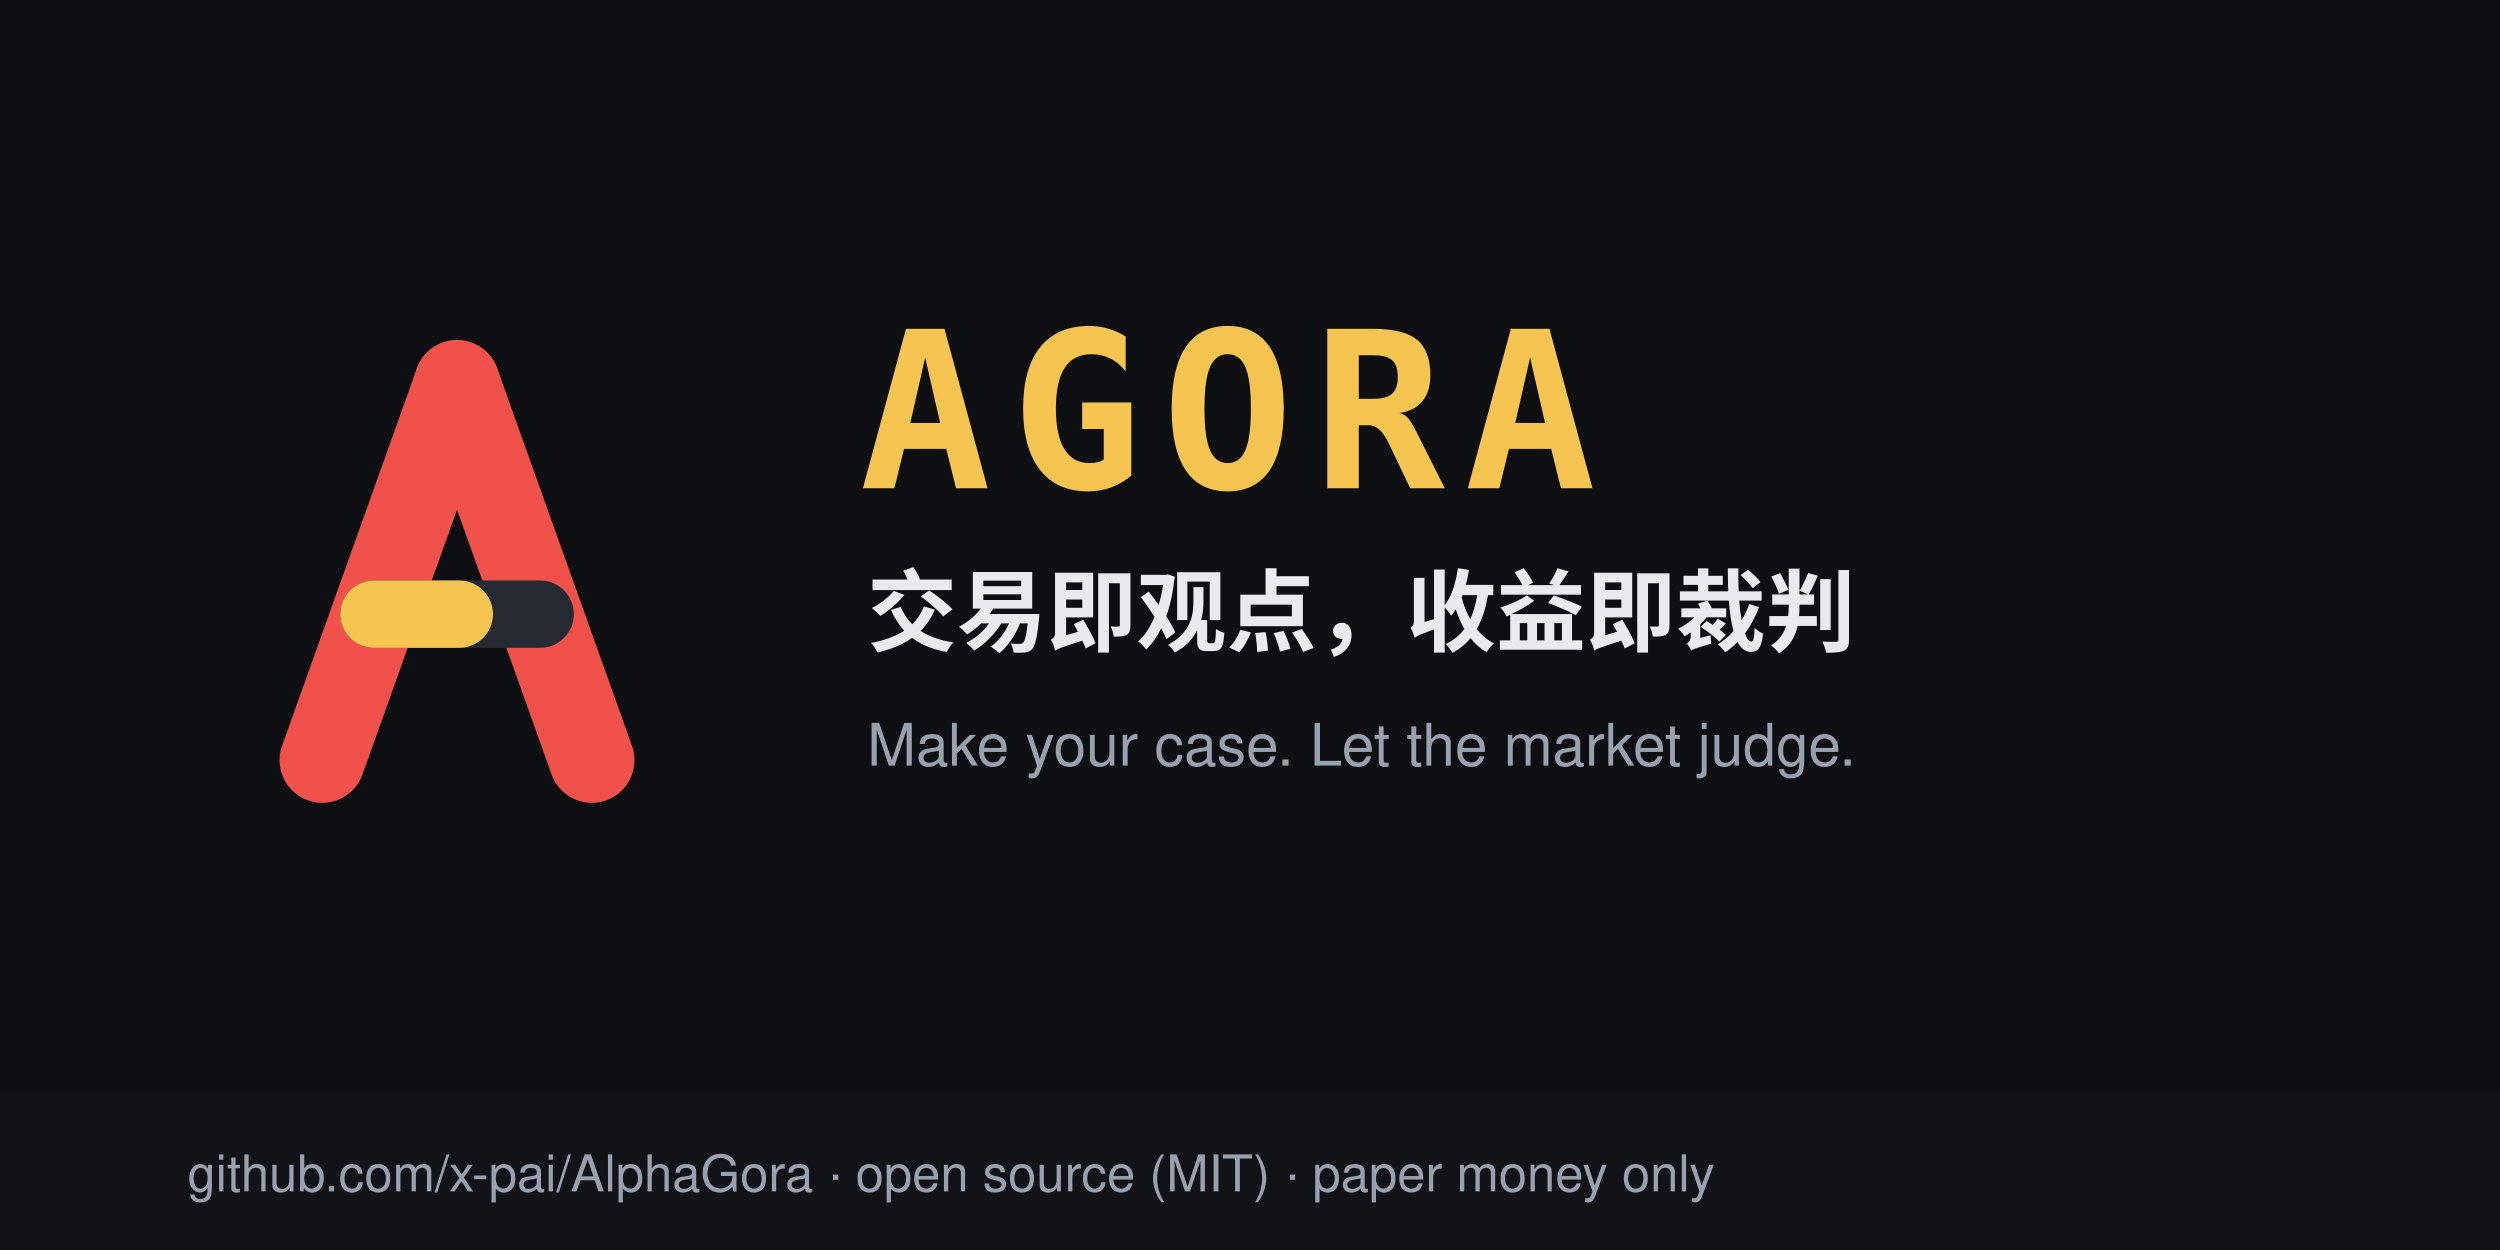
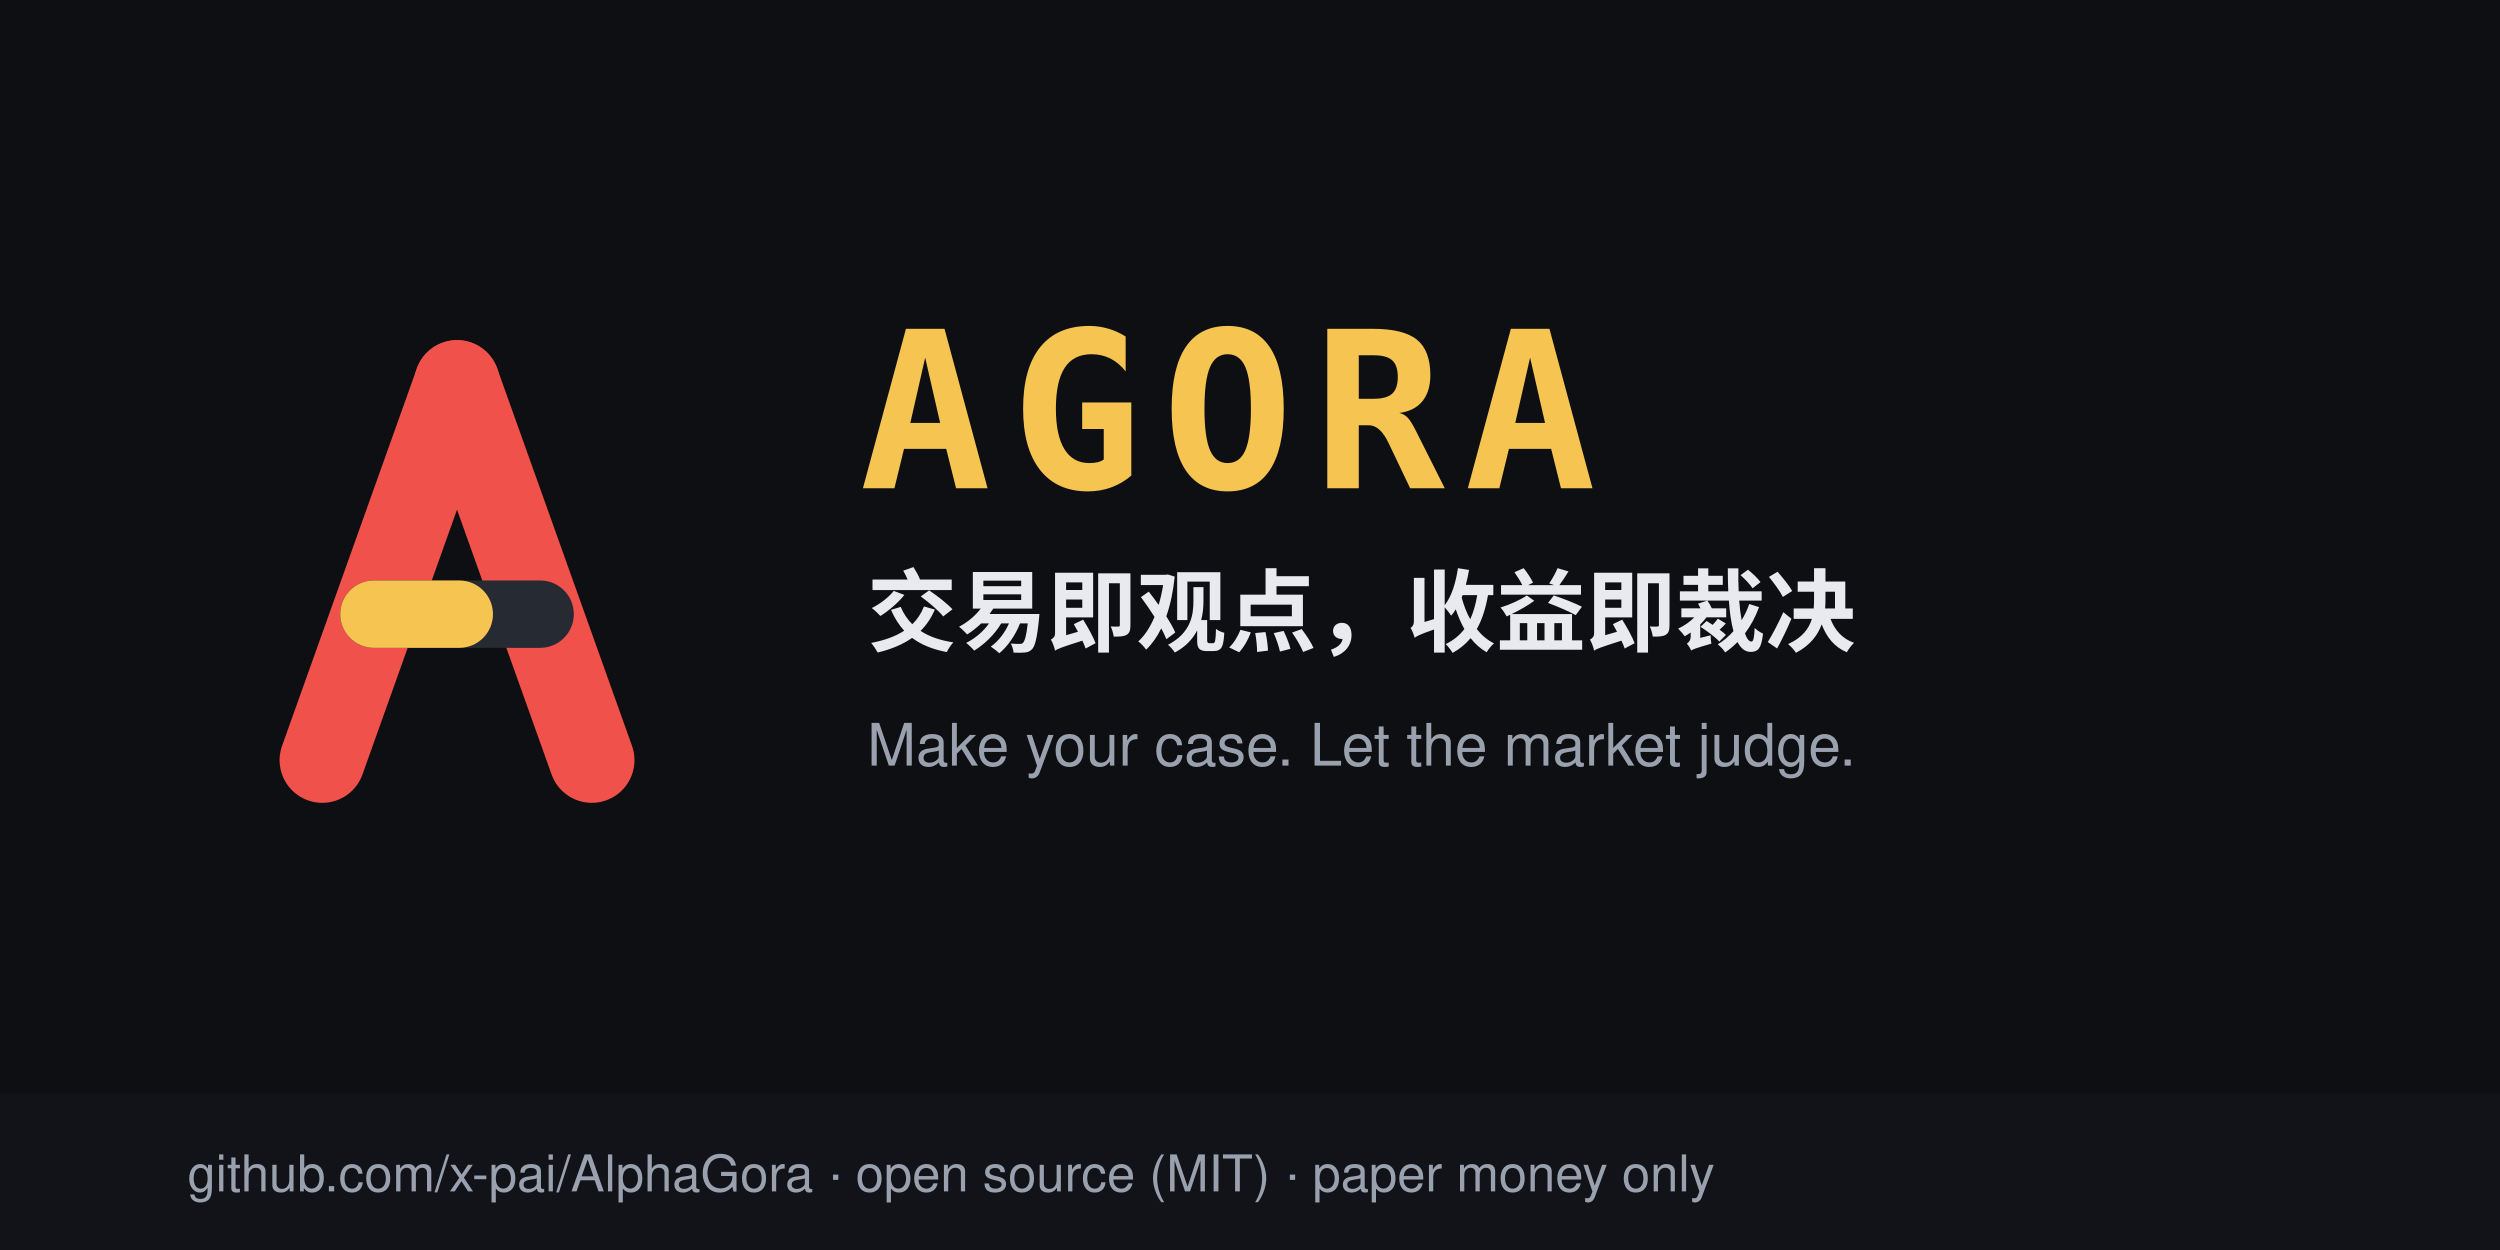
<svg xmlns="http://www.w3.org/2000/svg" viewBox="0 0 1280 640" width="1280" height="640">
  <rect width="1280" height="640" fill="#0E0F12" />
  <rect x="0" y="560" width="1280" height="80" fill="#121318" />
  <g transform="translate(96 150) scale(2.3)">
    <line x1="30" y1="104" x2="60" y2="20" stroke="#F0524B" stroke-width="19" stroke-linecap="round" />
    <line x1="90" y1="104" x2="60" y2="20" stroke="#F0524B" stroke-width="19" stroke-linecap="round" />
    <rect x="34" y="64" width="52" height="15" rx="7.5" fill="#262A33" />
    <rect x="34" y="64" width="34" height="15" rx="7.5" fill="#F5C451" />
  </g>
  <text x="440" y="250" fill="#F5C451" font-family="Menlo, 'DejaVu Sans Mono', monospace" font-size="112" font-weight="700" letter-spacing="10">AGORA</text>
-   <text x="444" y="330" fill="#E8EAF0" font-family="'PingFang SC', 'Noto Sans CJK SC', 'Hiragino Sans GB', sans-serif" font-size="46" font-weight="700">交易即观点，收益即裁判</text>
+   <text x="444" y="330" fill="#E8EAF0" font-family="'PingFang SC', 'Noto Sans CJK SC', 'Hiragino Sans GB', sans-serif" font-size="46" font-weight="700">交易即观点，收益即裁决</text>
  <text x="444" y="392" fill="#9AA1AE" font-family="Helvetica, Arial, sans-serif" font-size="30">Make your case. Let the market judge.</text>
  <text x="96" y="610" fill="#9AA1AE" font-family="Helvetica, Arial, sans-serif" font-size="26">github.com/x-pai/AlphaGora · open source (MIT) · paper money only</text>
</svg>
